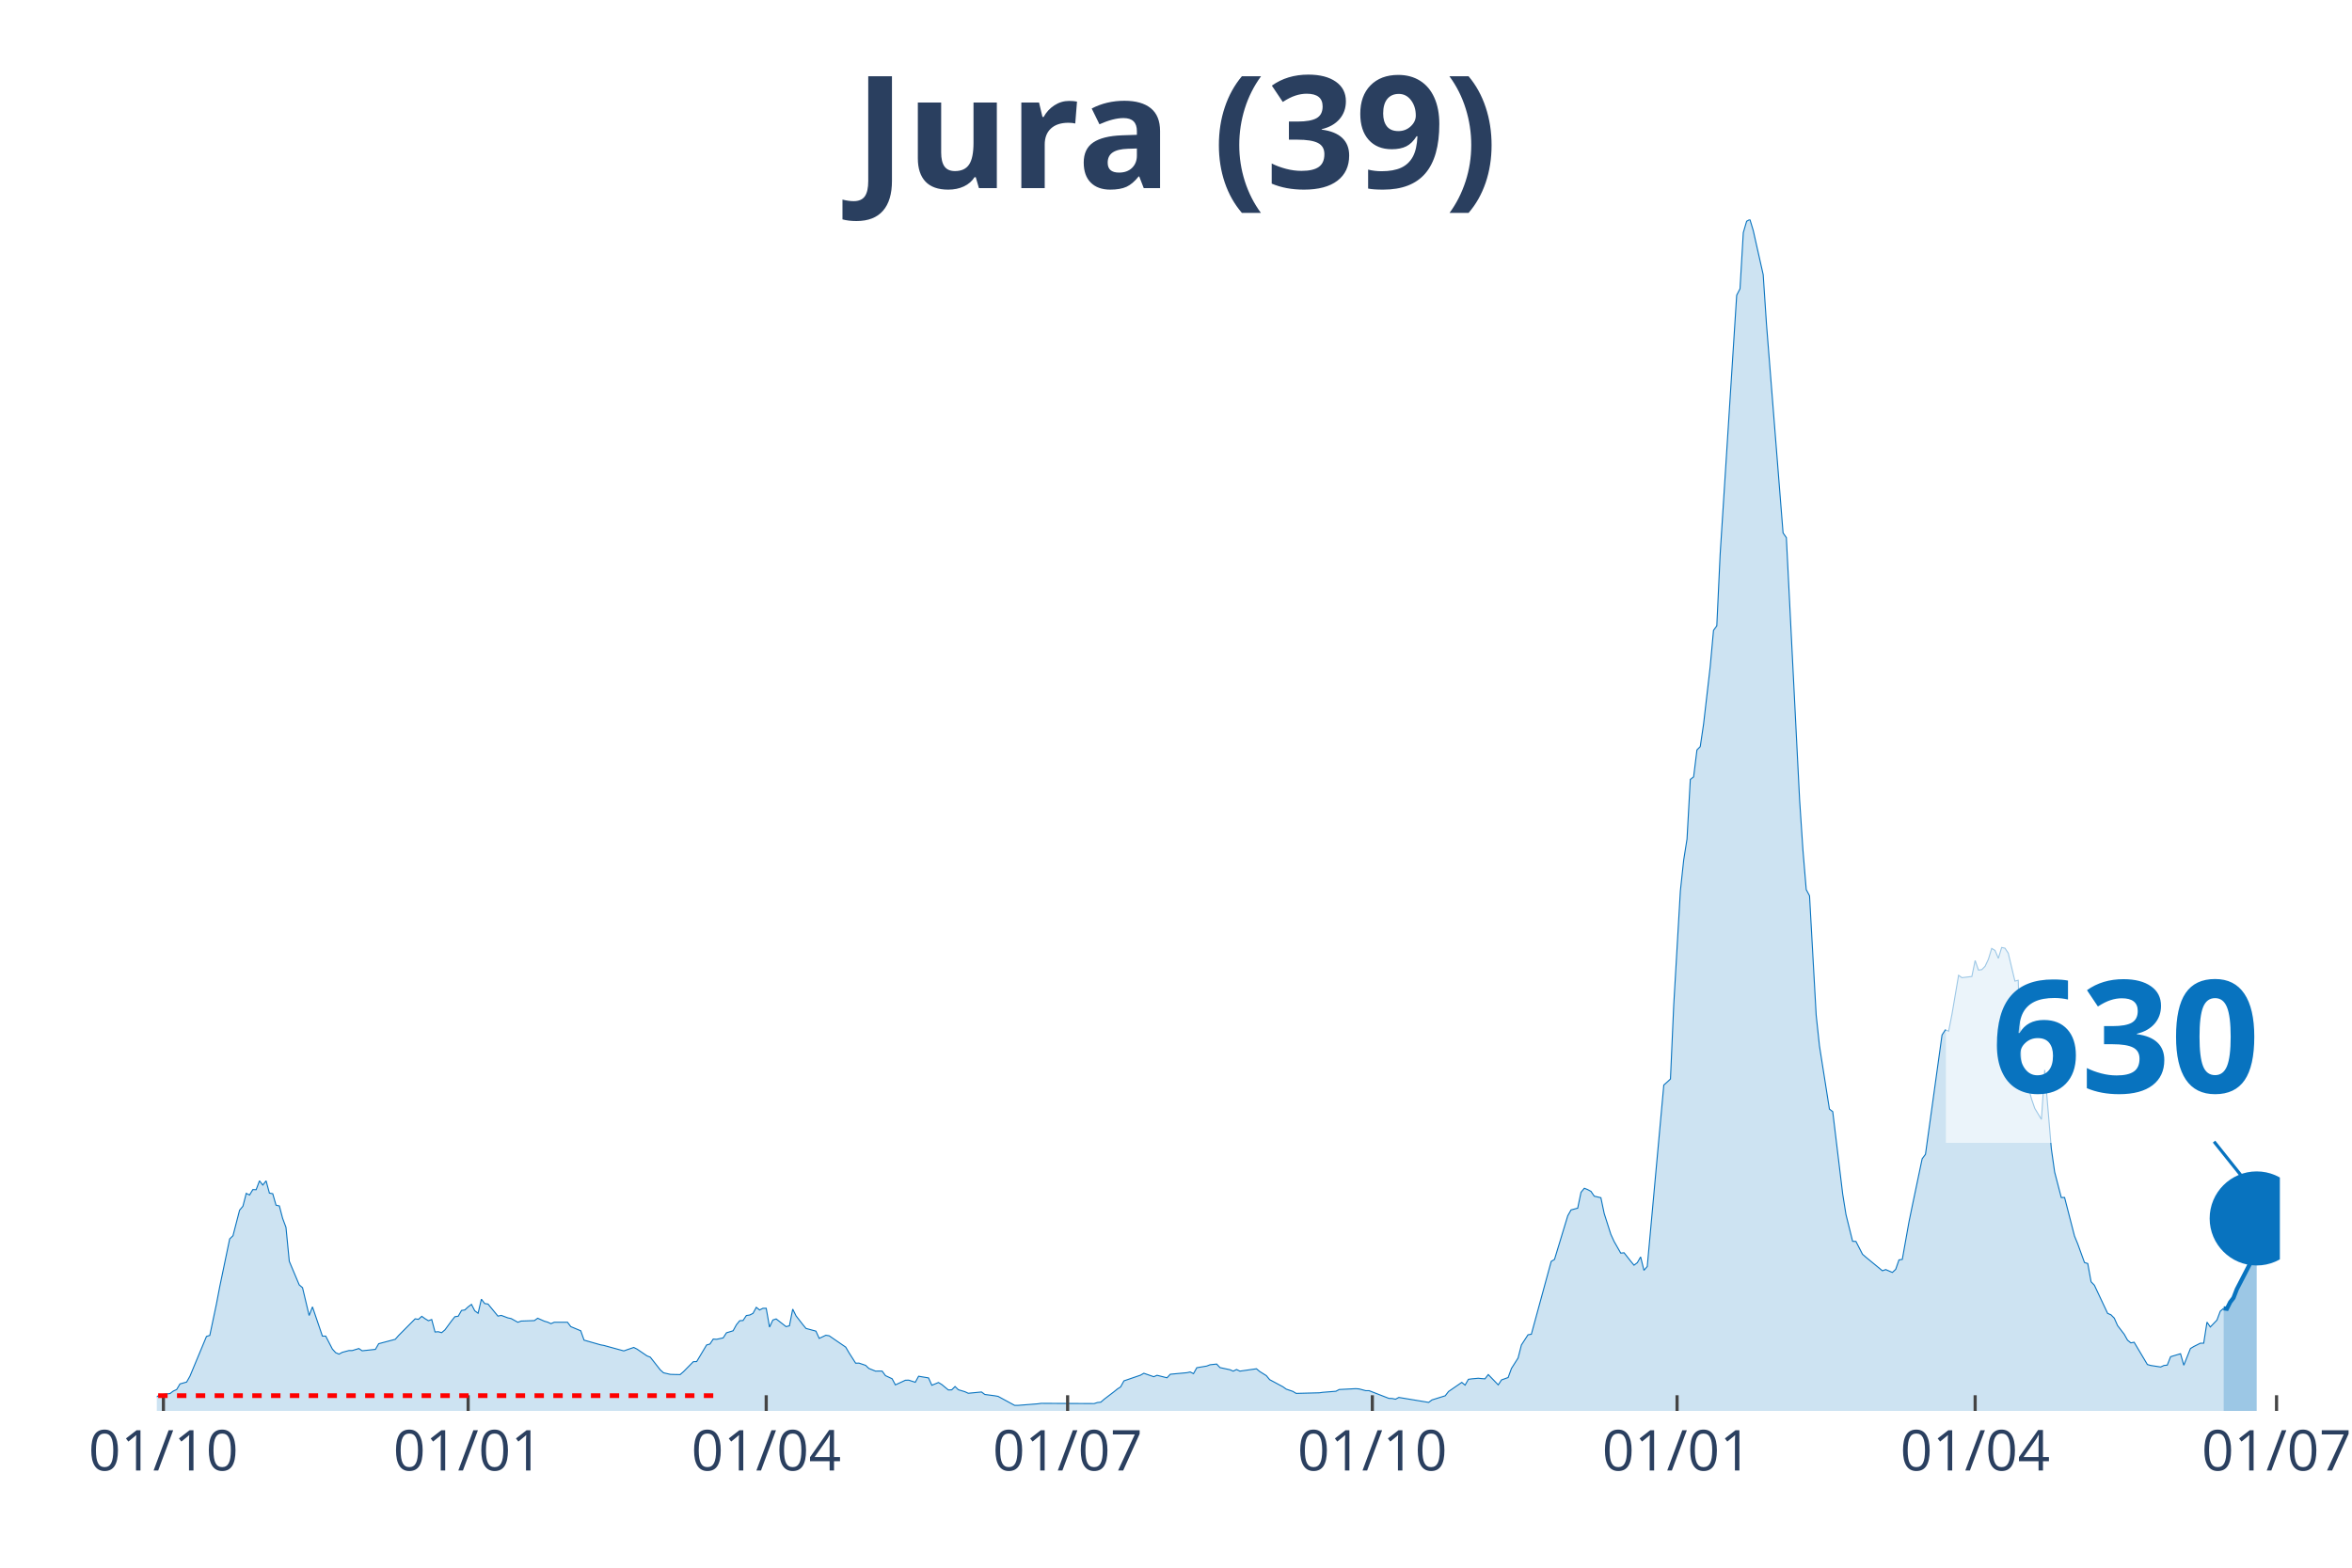
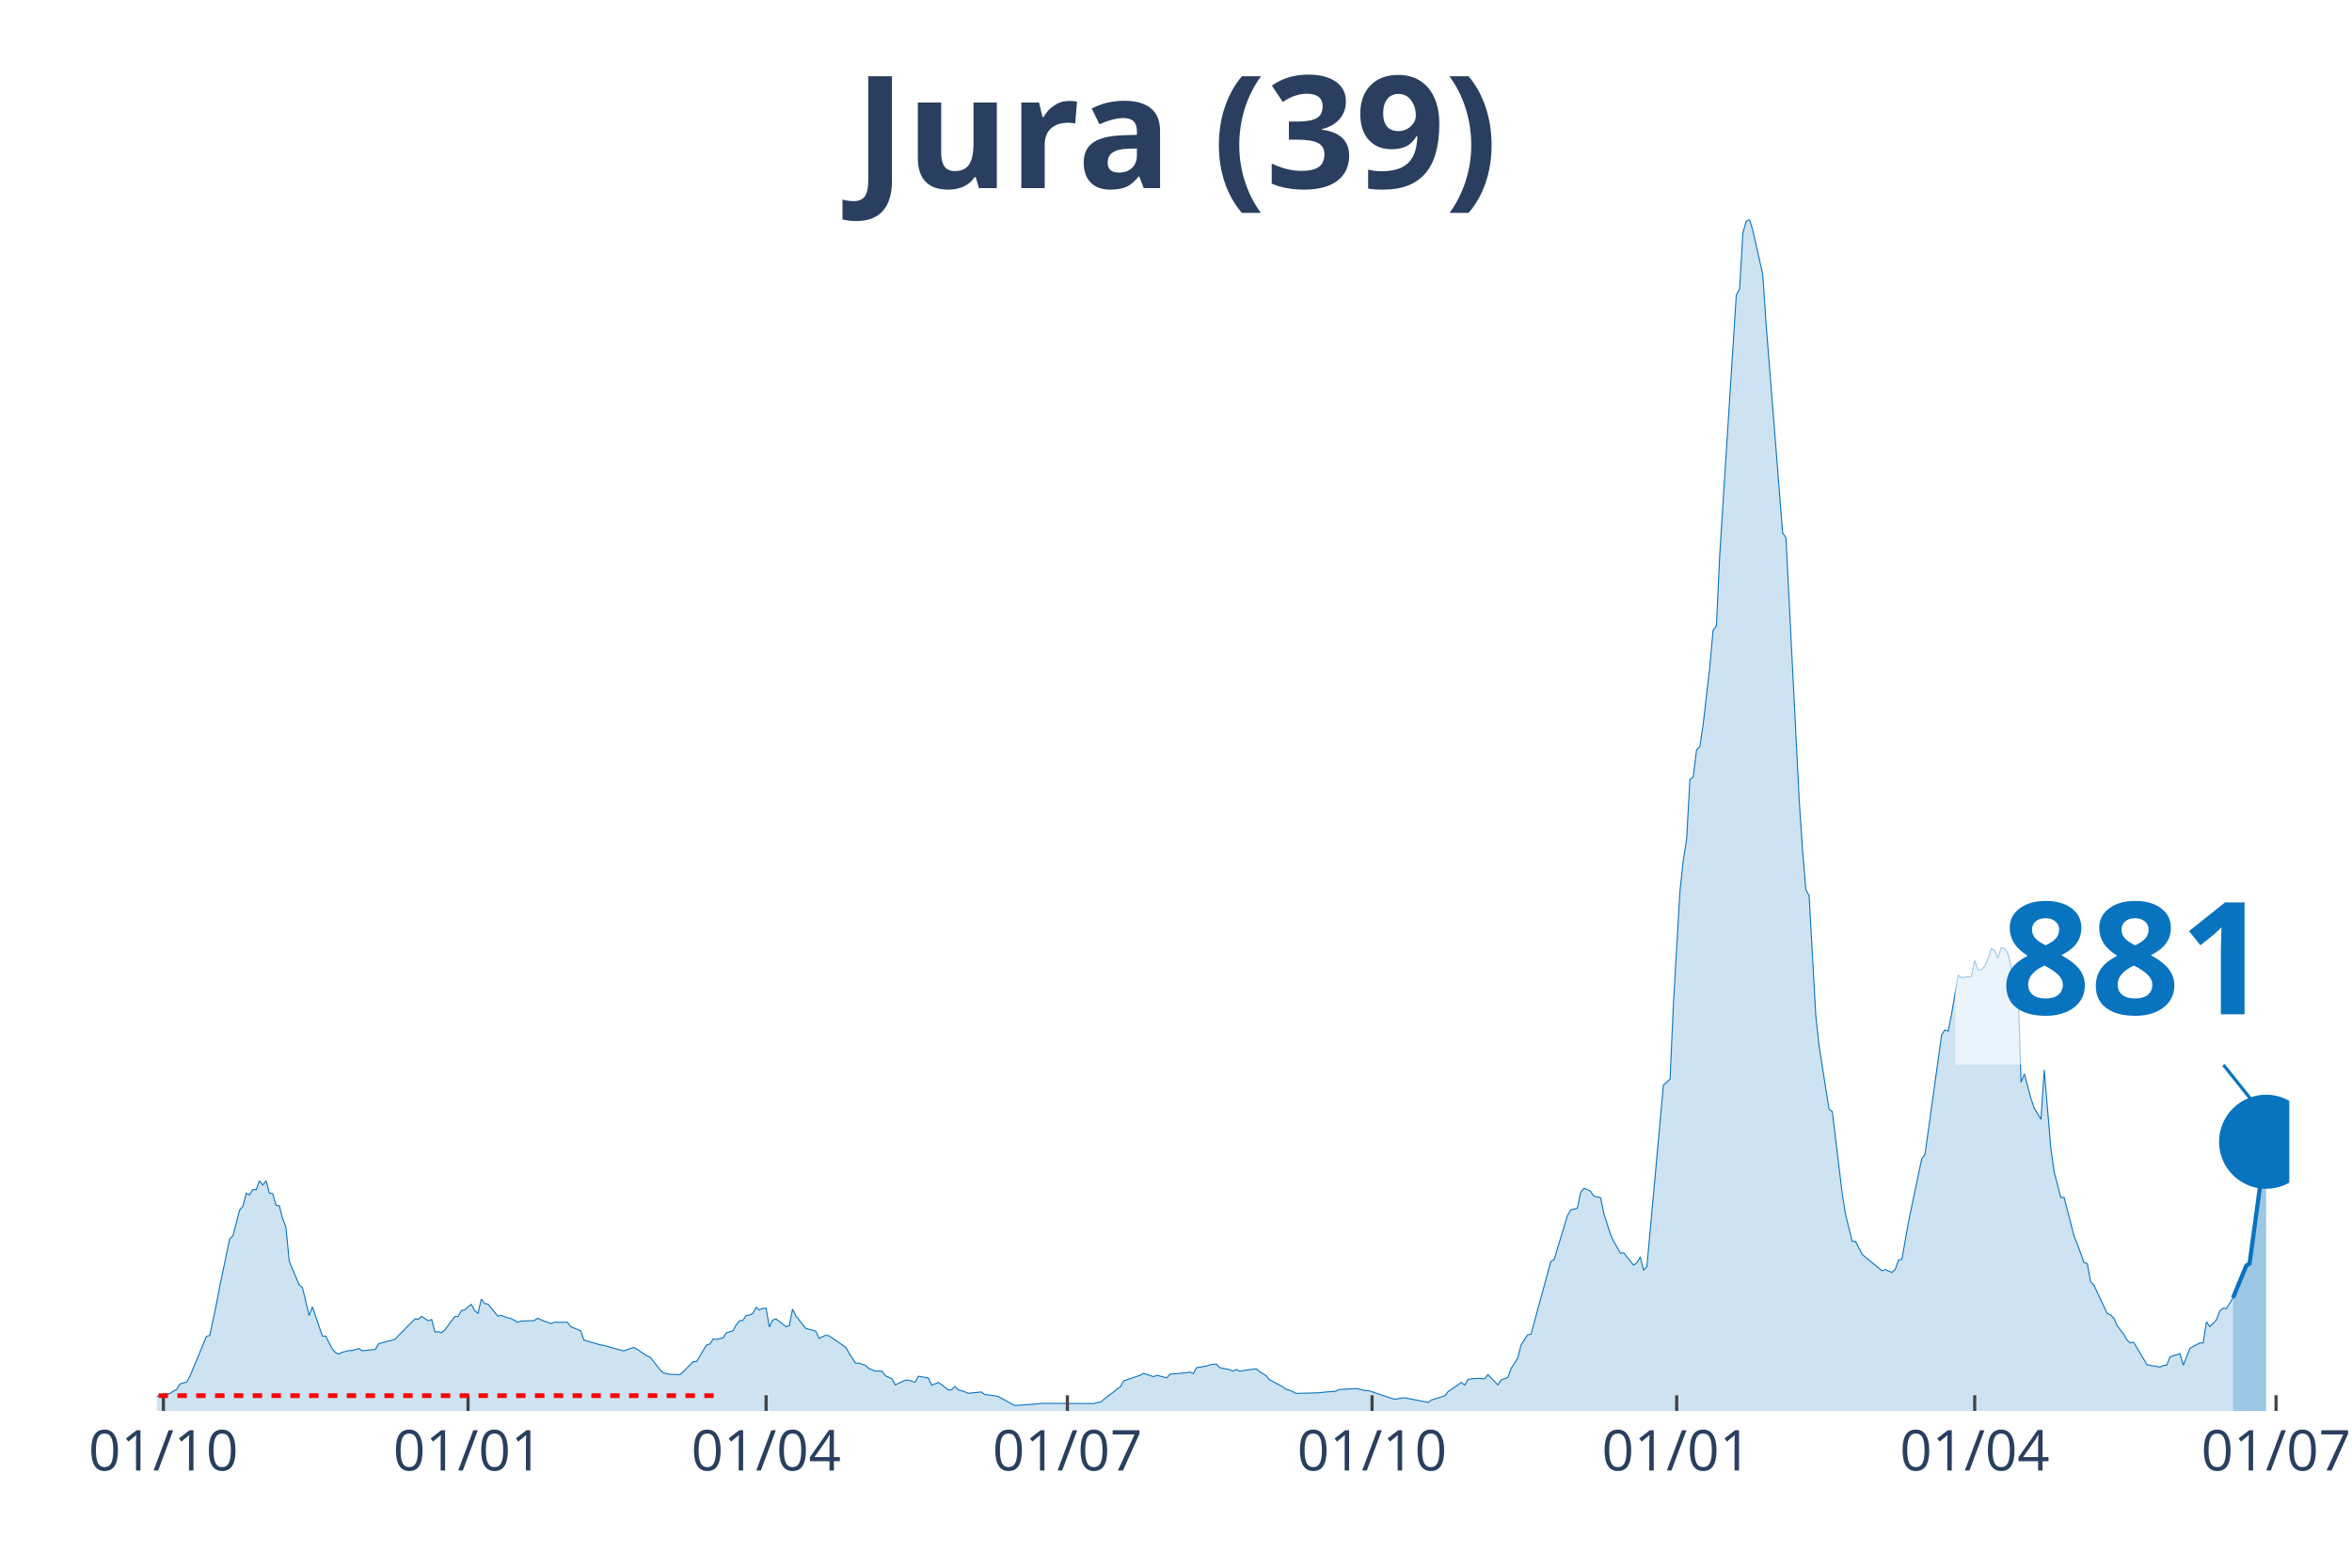
<svg xmlns="http://www.w3.org/2000/svg" class="main-svg" width="1125" height="750" style="" viewBox="0 0 750 500">
  <rect x="0" y="0" width="750" height="500" style="fill: rgb(0, 0, 0); fill-opacity: 0;" />
-   <defs id="defs-eb7ddf">
+   <defs id="defs-62e26f">
    <g class="clips">
-       <clipPath id="clipeb7ddfxyplot" class="plotclip">
-         <rect width="677" height="380" />
+       <clipPath id="clip62e26fxyplot" class="plotclip">
+         <rect width="680" height="380" />
      </clipPath>
-       <clipPath class="axesclip" id="clipeb7ddfx">
-         <rect x="50" y="0" width="677" height="500" />
+       <clipPath class="axesclip" id="clip62e26fx">
+         <rect x="50" y="0" width="680" height="500" />
      </clipPath>
-       <clipPath class="axesclip" id="clipeb7ddfy">
+       <clipPath class="axesclip" id="clip62e26fy">
        <rect x="0" y="70" width="750" height="380" />
      </clipPath>
-       <clipPath class="axesclip" id="clipeb7ddfxy">
-         <rect x="50" y="70" width="677" height="380" />
+       <clipPath class="axesclip" id="clip62e26fxy">
+         <rect x="50" y="70" width="680" height="380" />
      </clipPath>
    </g>
    <g class="gradients" />
  </defs>
  <g class="bglayer">
-     <rect class="bg" x="50" y="70" width="677" height="380" style="fill: rgb(0, 0, 0); fill-opacity: 0; stroke-width: 0;" />
+     <rect class="bg" x="50" y="70" width="680" height="380" style="fill: rgb(0, 0, 0); fill-opacity: 0; stroke-width: 0;" />
  </g>
  <g class="layer-below">
    <g class="imagelayer" />
    <g class="shapelayer" />
  </g>
  <g class="cartesianlayer">
    <g class="subplot xy">
      <g class="layer-subplot">
        <g class="shapelayer" />
        <g class="imagelayer" />
      </g>
      <g class="gridlayer">
        <g class="x">
          <path class="xgrid crisp" transform="translate(52.11,0)" d="M0,70v380" style="stroke: rgb(255, 255, 255); stroke-opacity: 1; stroke-width: 1px;" />
-           <path class="xgrid crisp" transform="translate(149.28,0)" d="M0,70v380" style="stroke: rgb(255, 255, 255); stroke-opacity: 1; stroke-width: 1px;" />
-           <path class="xgrid crisp" transform="translate(244.33,0)" d="M0,70v380" style="stroke: rgb(255, 255, 255); stroke-opacity: 1; stroke-width: 1px;" />
-           <path class="xgrid crisp" transform="translate(340.44,0)" d="M0,70v380" style="stroke: rgb(255, 255, 255); stroke-opacity: 1; stroke-width: 1px;" />
-           <path class="xgrid crisp" transform="translate(437.61,0)" d="M0,70v380" style="stroke: rgb(255, 255, 255); stroke-opacity: 1; stroke-width: 1px;" />
-           <path class="xgrid crisp" transform="translate(534.78,0)" d="M0,70v380" style="stroke: rgb(255, 255, 255); stroke-opacity: 1; stroke-width: 1px;" />
-           <path class="xgrid crisp" transform="translate(629.83,0)" d="M0,70v380" style="stroke: rgb(255, 255, 255); stroke-opacity: 1; stroke-width: 1px;" />
-           <path class="xgrid crisp" transform="translate(725.94,0)" d="M0,70v380" style="stroke: rgb(255, 255, 255); stroke-opacity: 1; stroke-width: 1px;" />
+           <path class="xgrid crisp" transform="translate(149.25,0)" d="M0,70v380" style="stroke: rgb(255, 255, 255); stroke-opacity: 1; stroke-width: 1px;" />
+           <path class="xgrid crisp" transform="translate(244.29,0)" d="M0,70v380" style="stroke: rgb(255, 255, 255); stroke-opacity: 1; stroke-width: 1px;" />
+           <path class="xgrid crisp" transform="translate(340.37,0)" d="M0,70v380" style="stroke: rgb(255, 255, 255); stroke-opacity: 1; stroke-width: 1px;" />
+           <path class="xgrid crisp" transform="translate(437.52,0)" d="M0,70v380" style="stroke: rgb(255, 255, 255); stroke-opacity: 1; stroke-width: 1px;" />
+           <path class="xgrid crisp" transform="translate(534.66,0)" d="M0,70v380" style="stroke: rgb(255, 255, 255); stroke-opacity: 1; stroke-width: 1px;" />
+           <path class="xgrid crisp" transform="translate(629.69,0)" d="M0,70v380" style="stroke: rgb(255, 255, 255); stroke-opacity: 1; stroke-width: 1px;" />
+           <path class="xgrid crisp" transform="translate(725.78,0)" d="M0,70v380" style="stroke: rgb(255, 255, 255); stroke-opacity: 1; stroke-width: 1px;" />
        </g>
        <g class="y" />
      </g>
      <g class="zerolinelayer" />
      <path class="xlines-below" />
      <path class="ylines-below" />
      <g class="overlines-below" />
      <g class="xaxislayer-below" />
      <g class="yaxislayer-below" />
      <g class="overaxes-below" />
-       <g class="plot" transform="translate(50, 70)" clip-path="url('#clipeb7ddfxyplot')">
+       <g class="plot" transform="translate(50, 70)" clip-path="url('#clip62e26fxyplot')">
        <g class="scatterlayer mlayer">
-           <g class="trace scatter trace786bb1" style="stroke-miterlimit: 2;">
+           <g class="trace scatter trace7ecbb3" style="stroke-miterlimit: 2;">
            <g class="fills">
              <g>
-                 <path class="js-fill" d="M659.05,380L-143.64,380L-143.64,379.7L-118.29,379.85L-117.23,379.85L-42.25,378.75L-41.19,378.72L-33.8,378.23L-32.74,377.73L-20.07,377.17L-19.01,376.87L-16.9,376.79L-15.84,376.49L-10.56,376.19L-9.51,376.11L-5.28,375.21L-4.22,375.36L0,375.47L1.06,374.87L4.22,374.45L5.28,373.66L6.34,373.17L7.39,371.39L9.51,370.79L10.56,368.94L15.84,356.25L16.9,355.91L19.01,345.91L20.07,340.36L23.24,325.14L24.29,324.12L26.4,315.97L27.46,314.72L28.52,310.61L29.57,311.14L30.63,309.4L31.68,309.44L32.74,306.61L33.8,307.96L34.85,306.61L35.91,310.53L36.97,310.72L38.02,314.38L39.08,314.61L40.13,318.61L41.19,321.44L42.25,332.28L45.41,339.79L46.47,340.7L48.58,349.57L49.64,346.81L52.81,356.14L53.86,356.14L55.98,360.25L57.03,361.42L58.09,361.88L59.15,361.31L61.26,360.75L62.31,360.75L64.43,360.1L65.48,360.82L69.71,360.37L70.76,358.56L76.04,357.16L77.1,355.95L82.38,350.63L83.44,350.78L84.49,349.83L85.55,350.59L86.61,351.23L87.66,350.85L88.72,354.82L89.77,354.74L90.83,355.04L91.89,354.14L94,351.27L95.05,349.95L96.11,349.8L97.17,347.95L98.22,347.8L99.28,346.81L100.34,346.02L101.39,348.06L102.45,348.85L103.5,344.36L104.56,345.76L105.62,345.91L108.78,349.76L109.84,349.53L111.95,350.32L113.01,350.55L115.12,351.72L116.18,351.34L120.4,351.19L121.46,350.44L123.57,351.38L124.63,351.68L125.68,352.17L126.74,351.72L130.96,351.72L132.02,353.12L135.19,354.44L136.24,357.42L141.53,358.93L142.58,359.12L148.92,360.86L149.98,360.48L152.09,359.76L153.14,360.29L156.31,362.44L157.37,362.86L160.54,366.9L161.59,367.84L163.71,368.33L164.76,368.37L166.87,368.41L167.93,367.5L171.1,364.29L172.15,364.26L175.32,358.97L176.38,358.67L177.44,357.08L178.49,357.16L180.6,356.71L181.66,355.08L183.77,354.44L184.83,352.51L185.88,351.23L186.94,351.16L188,349.57L189.05,349.42L190.11,348.89L191.17,346.96L192.22,347.8L193.28,347.27L194.33,347.27L195.39,353.27L196.45,351L197.5,350.66L200.67,353.12L201.73,352.85L202.78,347.53L203.84,349.68L205.95,352.4L207.01,353.69L210.18,354.55L211.23,356.86L213.34,355.87L214.4,356.03L219.68,359.65L220.74,361.46L222.85,364.78L223.91,364.75L226.02,365.46L227.07,366.45L229.19,367.31L230.24,367.28L231.3,367.31L232.36,368.75L234.47,369.73L235.52,371.69L238.69,370.22L239.75,370.18L241.86,370.86L242.92,368.94L246.09,369.47L247.14,371.81L249.25,370.94L250.31,371.58L252.42,373.32L253.48,373.28L254.54,372.22L255.59,373.24L257.7,373.88L258.76,374.37L262.98,373.96L264.04,374.75L267.21,375.17L268.27,375.36L273.55,378.23L274.6,378.23L280.94,377.73L282,377.58L298.89,377.66L299.95,377.32L301.01,377.21L302.06,376.3L305.23,373.88L306.29,373.02L307.34,372.34L308.4,370.41L313.68,368.6L314.74,367.99L317.9,369.09L318.96,368.64L322.13,369.43L323.19,368.3L328.47,367.81L329.52,367.58L330.58,368.11L331.63,366.22L334.8,365.69L335.86,365.28L337.97,365.05L339.03,366.18L342.2,366.86L343.25,367.31L344.31,366.79L345.37,367.31L350.65,366.56L351.7,367.43L353.81,368.75L354.87,370.03L359.1,372.3L360.15,373.05L362.26,373.77L363.32,374.41L370.71,374.22L371.77,374.07L375.99,373.73L377.05,373.17L382.33,372.9L383.39,372.98L385.5,373.54L386.56,373.54L392.89,376L393.95,376.04L395,376.26L396.06,375.7L405.57,377.28L406.62,376.49L410.85,375.17L411.9,373.81L416.13,370.9L417.18,371.77L418.24,369.92L419.3,369.77L421.41,369.58L422.46,369.69L423.52,369.77L424.58,368.41L427.75,371.69L428.8,370.11L430.91,369.35L431.97,366.45L434.08,363.12L435.14,358.97L437.25,355.72L438.31,355.54L444.64,332.32L445.7,331.67L449.93,317.74L450.98,315.89L453.09,315.33L454.15,310.27L455.21,308.98L456.26,309.4L457.32,309.97L458.37,311.51L460.49,312L461.54,317.03L463.66,323.67L464.71,325.97L466.82,329.67L467.88,329.56L469.99,332.24L471.05,333.52L472.1,332.73L473.16,330.88L474.22,335.15L475.27,333.94L480.55,276.06L481.61,275.12L482.67,274.14L483.72,250.46L485.83,214.18L486.89,204.29L487.95,197.61L489,178.58L490.06,177.75L491.12,169.18L492.17,168.12L493.23,160.95L495.34,142.67L496.4,131.05L497.45,129.61L498.51,106.88L503.79,24.16L504.85,22.09L505.9,4.19L506.96,0.57L508.01,0L509.07,3.51L512.24,17.59L513.29,33.38L518.58,99.97L519.63,101.48L523.86,185.22L524.91,201.04L525.97,213.73L527.02,215.69L529.14,253.79L530.19,263.6L533.36,283.73L534.42,284.56L537.59,310.8L538.64,317.37L540.76,325.9L541.81,325.94L543.92,330.05L544.98,330.96L550.26,335.3L551.32,334.92L553.43,335.83L554.49,334.85L555.54,331.83L556.6,331.67L558.71,319.82L559.77,314.65L562.93,299.58L563.99,298.15L569.27,260.09L570.33,258.47L571.38,258.88L572.44,253.48L574.55,241.06L575.61,241.82L578.78,241.44L579.83,236.34L580.89,239.4L581.95,239.25L583,238.19L584.06,235.93L585.11,232.49L586.17,233.13L587.23,235.66L588.28,232.19L589.34,232.42L590.39,234L592.51,242.91L593.56,242.65L594.62,275.19L595.68,272.51L597.79,280.44L598.84,283.5L600.96,287.01L602.01,271.27L604.12,296.34L605.18,303.81L607.29,311.93L608.35,311.93L611.52,324.24L612.57,326.8L614.69,332.66L615.74,333L616.8,338.81L617.85,339.9L622.08,348.89L623.14,349.34L624.19,350.4L625.25,352.78L627.36,355.54L628.42,357.42L629.47,358.29L630.53,358.1L634.75,365.2L635.81,365.5L638.98,365.99L640.03,365.5L641.09,365.39L642.15,362.71L645.32,361.76L646.37,365.43L648.48,360.1L649.54,359.46L651.65,358.4L652.71,358.4L653.76,351.68L654.82,353.23L656.93,351.04L657.99,348.21L659.05,347.27" style="fill: rgb(8, 115, 191); fill-opacity: 0.2; stroke-width: 0;" />
+                 <path class="js-fill" d="M662.05,380L-143.6,380L-143.6,379.7L-119.32,379.85L-118.26,379.85L-42.24,378.75L-41.18,378.72L-33.79,378.23L-32.73,377.73L-20.06,377.17L-19.01,376.87L-16.89,376.79L-15.84,376.49L-10.56,376.19L-9.5,376.11L-5.28,375.21L-4.22,375.36L0,375.47L1.06,374.87L4.22,374.45L5.28,373.66L6.34,373.17L7.39,371.39L9.5,370.79L10.56,368.94L15.84,356.25L16.89,355.91L19.01,345.91L20.06,340.36L23.23,325.14L24.29,324.12L26.4,315.97L27.45,314.72L28.51,310.61L29.57,311.14L30.62,309.4L31.68,309.44L32.73,306.61L33.79,307.96L34.84,306.61L35.9,310.53L36.96,310.72L38.01,314.38L39.07,314.61L40.12,318.61L41.18,321.44L42.24,332.28L45.4,339.79L46.46,340.7L48.57,349.57L49.63,346.81L52.8,356.14L53.85,356.14L55.96,360.25L57.02,361.42L58.07,361.88L59.13,361.31L61.24,360.75L62.3,360.75L64.41,360.1L65.47,360.82L69.69,360.37L70.75,358.56L76.02,357.16L77.08,355.95L82.36,350.63L83.42,350.78L84.47,349.83L85.53,350.59L86.58,351.23L87.64,350.85L88.7,354.82L89.75,354.74L90.81,355.04L91.86,354.14L93.98,351.27L95.03,349.95L96.09,349.8L97.14,347.95L98.2,347.8L99.25,346.81L100.31,346.02L101.37,348.06L102.42,348.85L103.48,344.36L104.53,345.76L105.59,345.91L108.76,349.76L109.81,349.53L111.93,350.32L112.98,350.55L115.09,351.72L116.15,351.34L120.37,351.19L121.43,350.44L123.54,351.38L124.6,351.68L125.65,352.17L126.71,351.72L130.93,351.72L131.99,353.12L135.16,354.44L136.21,357.42L141.49,358.93L142.55,359.12L148.88,360.86L149.94,360.48L152.05,359.76L153.11,360.29L156.27,362.44L157.33,362.86L160.5,366.9L161.55,367.84L163.66,368.33L164.72,368.37L166.83,368.41L167.89,367.5L171.06,364.29L172.11,364.26L175.28,358.97L176.34,358.67L177.39,357.08L178.45,357.16L180.56,356.71L181.61,355.08L183.73,354.44L184.78,352.51L185.84,351.23L186.89,351.16L187.95,349.57L189.01,349.42L190.06,348.89L191.12,346.96L192.17,347.8L193.23,347.27L194.29,347.27L195.34,353.27L196.4,351L197.45,350.66L200.62,353.12L201.68,352.85L202.73,347.53L203.79,349.68L205.9,352.4L206.96,353.69L210.12,354.55L211.18,356.86L213.29,355.87L214.35,356.03L219.63,359.65L220.68,361.46L222.8,364.78L223.85,364.75L225.96,365.46L227.02,366.45L229.13,367.31L230.19,367.28L231.24,367.31L232.3,368.75L234.41,369.73L235.47,371.69L238.63,370.22L239.69,370.18L241.8,370.86L242.86,368.94L246.02,369.47L247.08,371.81L249.19,370.94L250.25,371.58L252.36,373.32L253.42,373.28L254.47,372.22L255.53,373.24L257.64,373.88L258.7,374.37L262.92,373.96L263.98,374.75L267.14,375.17L268.2,375.36L273.48,378.23L274.53,378.23L280.87,377.73L281.93,377.58L298.82,377.66L299.88,377.32L300.93,377.21L301.99,376.3L305.16,373.88L306.21,373.02L307.27,372.34L308.32,370.41L313.6,368.6L314.66,367.99L317.83,369.09L318.88,368.64L322.05,369.43L323.11,368.3L328.39,367.81L329.44,367.58L330.5,368.11L331.55,366.22L334.72,365.69L335.78,365.28L337.89,365.05L338.94,366.18L342.11,366.86L343.17,367.31L344.22,366.79L345.28,367.31L350.56,366.56L351.61,367.43L353.73,368.75L354.78,370.03L359.01,372.3L360.06,373.05L362.17,373.77L363.23,374.41L370.62,374.22L371.68,374.07L375.9,373.73L376.96,373.17L382.24,372.9L383.29,372.98L385.4,373.54L386.46,373.54L393.85,376.04L394.91,376.26L397.02,375.88L398.07,375.85L405.47,377.28L406.52,376.49L410.75,375.17L411.8,373.81L416.02,370.9L417.08,371.77L418.14,369.92L419.19,369.77L421.3,369.58L422.36,369.69L423.42,369.77L424.47,368.41L427.64,371.69L428.7,370.11L430.81,369.35L431.86,366.45L433.98,363.12L435.03,358.97L437.14,355.72L438.2,355.54L444.53,332.32L445.59,331.67L449.81,317.74L450.87,315.89L452.98,315.33L454.04,310.27L455.09,308.98L456.15,309.4L457.2,309.97L458.26,311.51L460.37,312L461.43,317.03L463.54,323.67L464.6,325.97L466.71,329.67L467.76,329.56L469.88,332.24L470.93,333.52L471.99,332.73L473.04,330.88L474.1,335.15L475.16,333.94L480.43,276.06L481.49,275.12L482.55,274.14L483.6,250.46L485.71,214.18L486.77,204.29L487.83,197.61L488.88,178.58L489.94,177.75L490.99,169.18L492.05,168.12L493.11,160.95L495.22,142.67L496.27,131.05L497.33,129.61L498.39,106.88L503.66,24.16L504.72,22.09L505.78,4.19L506.83,0.57L507.89,0L508.94,3.51L512.11,17.59L513.17,33.38L518.45,99.97L519.5,101.48L523.73,185.22L524.78,201.04L525.84,213.73L526.89,215.69L529.01,253.79L530.06,263.6L533.23,283.73L534.29,284.56L537.45,310.8L538.51,317.37L540.62,325.9L541.68,325.94L543.79,330.05L544.84,330.96L550.12,335.3L551.18,334.92L553.29,335.83L554.35,334.85L555.4,331.83L556.46,331.67L558.57,319.82L559.63,314.65L562.8,299.58L563.85,298.15L569.13,260.09L570.19,258.47L571.24,258.88L572.3,253.48L574.41,241.06L575.47,241.82L578.63,241.44L579.69,236.34L580.75,239.4L581.8,239.25L582.86,238.19L583.91,235.93L584.97,232.49L586.02,233.13L587.08,235.66L588.14,232.19L589.19,232.42L590.25,234L592.36,242.91L593.42,242.65L594.47,275.19L595.53,272.51L597.64,280.44L598.7,283.5L600.81,287.01L601.86,271.27L603.98,296.34L605.03,303.81L607.14,311.93L608.2,311.93L611.37,324.24L612.42,326.8L614.53,332.66L615.59,333L616.65,338.81L617.7,339.9L621.93,348.89L622.98,349.34L624.04,350.4L625.09,352.78L627.2,355.54L628.26,357.42L629.32,358.29L630.37,358.1L634.6,365.2L635.65,365.5L638.82,365.99L639.88,365.5L640.93,365.39L641.99,362.71L645.16,361.76L646.21,365.43L648.32,360.07L649.38,359.42L651.49,358.33L652.55,358.33L653.6,351.57L654.66,353.12L656.77,350.97L657.83,348.14L658.88,347.23L659.94,347.38L662.05,343.94" style="fill: rgb(8, 115, 191); fill-opacity: 0.2; stroke-width: 0;" />
              </g>
            </g>
            <g class="errorbars" />
            <g class="lines">
-               <path class="js-line" d="M-143.64,379.7L-118.29,379.85L-117.23,379.85L-42.25,378.75L-41.19,378.72L-33.8,378.23L-32.74,377.73L-20.07,377.17L-19.01,376.87L-16.9,376.79L-15.84,376.49L-10.56,376.19L-9.51,376.11L-5.28,375.21L-4.22,375.36L0,375.47L1.06,374.87L4.22,374.45L5.28,373.66L6.34,373.17L7.39,371.39L9.51,370.79L10.56,368.94L15.84,356.25L16.9,355.91L19.01,345.91L20.07,340.36L23.24,325.14L24.29,324.12L26.4,315.97L27.46,314.72L28.52,310.61L29.57,311.14L30.63,309.4L31.68,309.44L32.74,306.61L33.8,307.96L34.85,306.61L35.91,310.53L36.97,310.72L38.02,314.38L39.08,314.61L40.13,318.61L41.19,321.44L42.25,332.28L45.41,339.79L46.47,340.7L48.58,349.57L49.64,346.81L52.81,356.14L53.86,356.14L55.98,360.25L57.03,361.42L58.09,361.88L59.15,361.31L61.26,360.75L62.31,360.75L64.43,360.1L65.48,360.82L69.71,360.37L70.76,358.56L76.04,357.16L77.1,355.95L82.38,350.63L83.44,350.78L84.49,349.83L85.55,350.59L86.61,351.23L87.66,350.85L88.72,354.82L89.77,354.74L90.83,355.04L91.89,354.14L94,351.27L95.05,349.95L96.11,349.8L97.17,347.95L98.22,347.8L99.28,346.81L100.34,346.02L101.39,348.06L102.45,348.85L103.5,344.36L104.56,345.76L105.62,345.91L108.78,349.76L109.84,349.53L111.95,350.32L113.01,350.55L115.12,351.72L116.18,351.34L120.4,351.19L121.46,350.44L123.57,351.38L124.63,351.68L125.68,352.17L126.74,351.72L130.96,351.72L132.02,353.12L135.19,354.44L136.24,357.42L141.53,358.93L142.58,359.12L148.92,360.86L149.98,360.48L152.09,359.76L153.14,360.29L156.31,362.44L157.37,362.86L160.54,366.9L161.59,367.84L163.71,368.33L164.76,368.37L166.87,368.41L167.93,367.5L171.1,364.29L172.15,364.26L175.32,358.97L176.38,358.67L177.44,357.08L178.49,357.16L180.6,356.71L181.66,355.08L183.77,354.44L184.83,352.51L185.88,351.23L186.94,351.16L188,349.57L189.05,349.42L190.11,348.89L191.17,346.96L192.22,347.8L193.28,347.27L194.33,347.27L195.39,353.27L196.45,351L197.5,350.66L200.67,353.12L201.73,352.85L202.78,347.53L203.84,349.68L205.95,352.4L207.01,353.69L210.18,354.55L211.23,356.86L213.34,355.87L214.4,356.03L219.68,359.65L220.74,361.46L222.85,364.78L223.91,364.75L226.02,365.46L227.07,366.45L229.19,367.31L230.24,367.28L231.3,367.31L232.36,368.75L234.47,369.73L235.52,371.69L238.69,370.22L239.75,370.18L241.86,370.86L242.92,368.94L246.09,369.47L247.14,371.81L249.25,370.94L250.31,371.58L252.42,373.32L253.48,373.28L254.54,372.22L255.59,373.24L257.7,373.88L258.76,374.37L262.98,373.96L264.04,374.75L267.21,375.17L268.27,375.36L273.55,378.23L274.6,378.23L280.94,377.73L282,377.58L298.89,377.66L299.95,377.32L301.01,377.21L302.06,376.3L305.23,373.88L306.29,373.02L307.34,372.34L308.4,370.41L313.68,368.6L314.74,367.99L317.9,369.09L318.96,368.64L322.13,369.43L323.19,368.3L328.47,367.81L329.52,367.58L330.58,368.11L331.63,366.22L334.8,365.69L335.86,365.28L337.97,365.05L339.03,366.18L342.2,366.86L343.25,367.31L344.31,366.79L345.37,367.31L350.65,366.56L351.7,367.43L353.81,368.75L354.87,370.03L359.1,372.3L360.15,373.05L362.26,373.77L363.32,374.41L370.71,374.22L371.77,374.07L375.99,373.73L377.05,373.17L382.33,372.9L383.39,372.98L385.5,373.54L386.56,373.54L392.89,376L393.95,376.04L395,376.26L396.06,375.7L405.57,377.28L406.62,376.49L410.85,375.17L411.9,373.81L416.13,370.9L417.18,371.77L418.24,369.92L419.3,369.77L421.41,369.58L422.46,369.69L423.52,369.77L424.58,368.41L427.75,371.69L428.8,370.11L430.91,369.35L431.97,366.45L434.08,363.12L435.14,358.97L437.25,355.72L438.31,355.54L444.64,332.32L445.7,331.67L449.93,317.74L450.98,315.89L453.09,315.33L454.15,310.27L455.21,308.98L456.26,309.4L457.32,309.97L458.37,311.51L460.49,312L461.54,317.03L463.66,323.67L464.71,325.97L466.82,329.67L467.88,329.56L469.99,332.24L471.05,333.52L472.1,332.73L473.16,330.88L474.22,335.15L475.27,333.94L480.55,276.06L481.61,275.12L482.67,274.14L483.72,250.46L485.83,214.18L486.89,204.29L487.95,197.61L489,178.58L490.06,177.75L491.12,169.18L492.17,168.12L493.23,160.95L495.34,142.67L496.4,131.05L497.45,129.61L498.51,106.88L503.79,24.16L504.85,22.09L505.9,4.19L506.96,0.57L508.01,0L509.07,3.51L512.24,17.59L513.29,33.38L518.58,99.97L519.63,101.48L523.86,185.22L524.91,201.04L525.97,213.73L527.02,215.69L529.14,253.79L530.19,263.6L533.36,283.73L534.42,284.56L537.59,310.8L538.64,317.37L540.76,325.9L541.81,325.94L543.92,330.05L544.98,330.96L550.26,335.3L551.32,334.92L553.43,335.83L554.49,334.85L555.54,331.83L556.6,331.67L558.71,319.82L559.77,314.65L562.93,299.58L563.99,298.15L569.27,260.09L570.33,258.47L571.38,258.88L572.44,253.48L574.55,241.06L575.61,241.82L578.78,241.44L579.83,236.34L580.89,239.4L581.95,239.25L583,238.19L584.06,235.93L585.11,232.49L586.17,233.13L587.23,235.66L588.28,232.19L589.34,232.42L590.39,234L592.51,242.91L593.56,242.65L594.62,275.19L595.68,272.51L597.79,280.44L598.84,283.5L600.96,287.01L602.01,271.27L604.12,296.34L605.18,303.81L607.29,311.93L608.35,311.93L611.52,324.24L612.57,326.8L614.69,332.66L615.74,333L616.8,338.81L617.85,339.9L622.08,348.89L623.14,349.34L624.19,350.4L625.25,352.78L627.36,355.54L628.42,357.42L629.47,358.29L630.53,358.1L634.75,365.2L635.81,365.5L638.98,365.99L640.03,365.5L641.09,365.39L642.15,362.71L645.32,361.76L646.37,365.43L648.48,360.1L649.54,359.46L651.65,358.4L652.71,358.4L653.76,351.68L654.82,353.23L656.93,351.04L657.99,348.21L659.05,347.27" style="vector-effect: non-scaling-stroke; fill: none; stroke: rgb(8, 115, 191); stroke-opacity: 1; stroke-width: 0.5px; opacity: 1;" />
+               <path class="js-line" d="M-143.6,379.7L-119.32,379.85L-118.26,379.85L-42.24,378.75L-41.18,378.72L-33.79,378.23L-32.73,377.73L-20.06,377.17L-19.01,376.87L-16.89,376.79L-15.84,376.49L-10.56,376.19L-9.5,376.11L-5.28,375.21L-4.22,375.36L0,375.47L1.06,374.87L4.22,374.45L5.28,373.66L6.34,373.17L7.39,371.39L9.5,370.79L10.56,368.94L15.84,356.25L16.89,355.91L19.01,345.91L20.06,340.36L23.23,325.14L24.29,324.12L26.4,315.97L27.45,314.72L28.51,310.61L29.57,311.14L30.62,309.4L31.68,309.44L32.73,306.61L33.79,307.96L34.84,306.61L35.9,310.53L36.96,310.72L38.01,314.38L39.07,314.61L40.12,318.61L41.18,321.44L42.24,332.28L45.4,339.79L46.46,340.7L48.57,349.57L49.63,346.81L52.8,356.14L53.85,356.14L55.96,360.25L57.02,361.42L58.07,361.88L59.13,361.31L61.24,360.75L62.3,360.75L64.41,360.1L65.47,360.82L69.69,360.37L70.75,358.56L76.02,357.16L77.08,355.95L82.36,350.63L83.42,350.78L84.47,349.83L85.53,350.59L86.58,351.23L87.64,350.85L88.7,354.82L89.75,354.74L90.81,355.04L91.86,354.14L93.98,351.27L95.03,349.95L96.09,349.8L97.14,347.95L98.2,347.8L99.25,346.81L100.31,346.02L101.37,348.06L102.42,348.85L103.48,344.36L104.53,345.76L105.59,345.91L108.76,349.76L109.81,349.53L111.93,350.32L112.98,350.55L115.09,351.72L116.15,351.34L120.37,351.19L121.43,350.44L123.54,351.38L124.6,351.68L125.65,352.17L126.71,351.72L130.93,351.72L131.99,353.12L135.16,354.44L136.21,357.42L141.49,358.93L142.55,359.12L148.88,360.86L149.94,360.48L152.05,359.76L153.11,360.29L156.27,362.44L157.33,362.86L160.5,366.9L161.55,367.84L163.66,368.33L164.72,368.37L166.83,368.41L167.89,367.5L171.06,364.29L172.11,364.26L175.28,358.97L176.34,358.67L177.39,357.08L178.45,357.16L180.56,356.71L181.61,355.08L183.73,354.44L184.78,352.51L185.84,351.23L186.89,351.16L187.95,349.57L189.01,349.42L190.06,348.89L191.12,346.96L192.17,347.8L193.23,347.27L194.29,347.27L195.34,353.27L196.4,351L197.45,350.66L200.62,353.12L201.68,352.85L202.73,347.53L203.79,349.68L205.9,352.4L206.96,353.69L210.12,354.55L211.18,356.86L213.29,355.87L214.35,356.03L219.63,359.65L220.68,361.46L222.8,364.78L223.85,364.75L225.96,365.46L227.02,366.45L229.13,367.31L230.19,367.28L231.24,367.31L232.3,368.75L234.41,369.73L235.47,371.69L238.63,370.22L239.69,370.18L241.8,370.86L242.86,368.94L246.02,369.47L247.08,371.81L249.19,370.94L250.25,371.58L252.36,373.32L253.42,373.28L254.47,372.22L255.53,373.24L257.64,373.88L258.7,374.37L262.92,373.96L263.98,374.75L267.14,375.17L268.2,375.36L273.48,378.23L274.53,378.23L280.87,377.73L281.93,377.58L298.82,377.66L299.88,377.32L300.93,377.21L301.99,376.3L305.16,373.88L306.21,373.02L307.27,372.34L308.32,370.41L313.6,368.6L314.66,367.99L317.83,369.09L318.88,368.64L322.05,369.43L323.11,368.3L328.39,367.81L329.44,367.58L330.5,368.11L331.55,366.22L334.72,365.69L335.78,365.28L337.89,365.05L338.94,366.18L342.11,366.86L343.17,367.31L344.22,366.79L345.28,367.31L350.56,366.56L351.61,367.43L353.73,368.75L354.78,370.03L359.01,372.3L360.06,373.05L362.17,373.77L363.23,374.41L370.62,374.22L371.68,374.07L375.9,373.73L376.96,373.17L382.24,372.9L383.29,372.98L385.4,373.54L386.46,373.54L393.85,376.04L394.91,376.26L397.02,375.88L398.07,375.85L405.47,377.28L406.52,376.49L410.75,375.17L411.8,373.81L416.02,370.9L417.08,371.77L418.14,369.92L419.19,369.77L421.3,369.58L422.36,369.69L423.42,369.77L424.47,368.41L427.64,371.69L428.7,370.11L430.81,369.35L431.86,366.45L433.98,363.12L435.03,358.97L437.14,355.72L438.2,355.54L444.53,332.32L445.59,331.67L449.81,317.74L450.87,315.89L452.98,315.33L454.04,310.27L455.09,308.98L456.15,309.4L457.2,309.97L458.26,311.51L460.37,312L461.43,317.03L463.54,323.67L464.6,325.97L466.71,329.67L467.76,329.56L469.88,332.24L470.93,333.52L471.99,332.73L473.04,330.88L474.1,335.15L475.16,333.94L480.43,276.06L481.49,275.12L482.55,274.14L483.6,250.46L485.71,214.18L486.77,204.29L487.83,197.61L488.88,178.58L489.94,177.75L490.99,169.18L492.05,168.12L493.11,160.95L495.22,142.67L496.27,131.05L497.33,129.61L498.39,106.88L503.66,24.16L504.72,22.09L505.78,4.19L506.83,0.57L507.89,0L508.94,3.51L512.11,17.59L513.17,33.38L518.45,99.97L519.5,101.48L523.73,185.22L524.78,201.04L525.84,213.73L526.89,215.69L529.01,253.79L530.06,263.6L533.23,283.73L534.29,284.56L537.45,310.8L538.51,317.37L540.62,325.9L541.68,325.94L543.79,330.05L544.84,330.96L550.12,335.3L551.18,334.92L553.29,335.83L554.35,334.85L555.4,331.83L556.46,331.67L558.57,319.82L559.63,314.65L562.8,299.58L563.85,298.15L569.13,260.09L570.19,258.47L571.24,258.88L572.3,253.48L574.41,241.06L575.47,241.82L578.63,241.44L579.69,236.34L580.75,239.4L581.8,239.25L582.86,238.19L583.91,235.93L584.97,232.49L586.02,233.13L587.08,235.66L588.14,232.19L589.19,232.42L590.25,234L592.36,242.91L593.42,242.65L594.47,275.19L595.53,272.51L597.64,280.44L598.7,283.5L600.81,287.01L601.86,271.27L603.98,296.34L605.03,303.81L607.14,311.93L608.2,311.93L611.37,324.24L612.42,326.8L614.53,332.66L615.59,333L616.65,338.81L617.7,339.9L621.93,348.89L622.98,349.34L624.04,350.4L625.09,352.78L627.2,355.54L628.26,357.42L629.32,358.29L630.37,358.1L634.6,365.2L635.65,365.5L638.82,365.99L639.88,365.5L640.93,365.39L641.99,362.71L645.16,361.76L646.21,365.43L648.32,360.07L649.38,359.42L651.49,358.33L652.55,358.33L653.6,351.57L654.66,353.12L656.77,350.97L657.83,348.14L658.88,347.23L659.94,347.38L662.05,343.94" style="vector-effect: non-scaling-stroke; fill: none; stroke: rgb(8, 115, 191); stroke-opacity: 1; stroke-width: 0.5px; opacity: 1;" />
            </g>
            <g class="points" />
            <g class="text" />
          </g>
-           <g class="trace scatter tracee0df0e" style="stroke-miterlimit: 2;">
+           <g class="trace scatter traceae49bd" style="stroke-miterlimit: 2;">
            <g class="fills">
              <g>
-                 <path class="js-fill" d="M669.61,380L659.05,380L659.05,347.27L660.1,347.42L661.16,345.3L662.21,343.94L663.27,341.19L667.49,333.03L668.55,325.48L669.61,318.61" style="fill: rgb(8, 115, 191); fill-opacity: 0.4; stroke-width: 0;" />
+                 <path class="js-fill" d="M672.61,380L662.05,380L662.05,343.94L666.27,333.71L667.33,333L672.61,294.15" style="fill: rgb(8, 115, 191); fill-opacity: 0.4; stroke-width: 0;" />
              </g>
            </g>
            <g class="errorbars" />
            <g class="lines">
-               <path class="js-line" d="M659.05,347.27L660.1,347.42L661.16,345.3L662.21,343.94L663.27,341.19L667.49,333.03L668.55,325.48L669.61,318.61" style="vector-effect: non-scaling-stroke; fill: none; stroke: rgb(8, 115, 191); stroke-opacity: 1; stroke-width: 2px; opacity: 1;" />
+               <path class="js-line" d="M662.05,343.94L666.27,333.71L667.33,333L672.61,294.15" style="vector-effect: non-scaling-stroke; fill: none; stroke: rgb(8, 115, 191); stroke-opacity: 1; stroke-width: 2px; opacity: 1;" />
            </g>
            <g class="points" />
            <g class="text" />
          </g>
-           <g class="trace scatter trace330db5" style="stroke-miterlimit: 2; opacity: 1;">
+           <g class="trace scatter trace7f739c" style="stroke-miterlimit: 2; opacity: 1;">
            <g class="fills" />
            <g class="errorbars" />
            <g class="lines" />
            <g class="points">
-               <path class="point" transform="translate(669.61,318.61)" d="M15,0A15,15 0 1,1 0,-15A15,15 0 0,1 15,0Z" style="opacity: 1; stroke-width: 0px; fill: rgb(8, 115, 191); fill-opacity: 1;" />
+               <path class="point" transform="translate(672.61,294.15)" d="M15,0A15,15 0 1,1 0,-15A15,15 0 0,1 15,0Z" style="opacity: 1; stroke-width: 0px; fill: rgb(8, 115, 191); fill-opacity: 1;" />
            </g>
            <g class="text" />
          </g>
        </g>
      </g>
      <g class="overplot" />
      <path class="xlines-above crisp" style="fill: none; stroke-width: 1px; stroke: rgb(0, 0, 0); stroke-opacity: 0;" d="" />
      <path class="ylines-above crisp" style="fill: none;" d="M0,0" />
      <g class="overlines-above" />
      <g class="xaxislayer-above">
        <path class="xtick ticks crisp" d="M0,450v-5" transform="translate(52.11,0)" style="stroke: rgb(68, 68, 68); stroke-opacity: 1; stroke-width: 1px;" />
-         <path class="xtick ticks crisp" d="M0,450v-5" transform="translate(149.28,0)" style="stroke: rgb(68, 68, 68); stroke-opacity: 1; stroke-width: 1px;" />
-         <path class="xtick ticks crisp" d="M0,450v-5" transform="translate(244.33,0)" style="stroke: rgb(68, 68, 68); stroke-opacity: 1; stroke-width: 1px;" />
-         <path class="xtick ticks crisp" d="M0,450v-5" transform="translate(340.44,0)" style="stroke: rgb(68, 68, 68); stroke-opacity: 1; stroke-width: 1px;" />
-         <path class="xtick ticks crisp" d="M0,450v-5" transform="translate(437.61,0)" style="stroke: rgb(68, 68, 68); stroke-opacity: 1; stroke-width: 1px;" />
-         <path class="xtick ticks crisp" d="M0,450v-5" transform="translate(534.78,0)" style="stroke: rgb(68, 68, 68); stroke-opacity: 1; stroke-width: 1px;" />
-         <path class="xtick ticks crisp" d="M0,450v-5" transform="translate(629.83,0)" style="stroke: rgb(68, 68, 68); stroke-opacity: 1; stroke-width: 1px;" />
-         <path class="xtick ticks crisp" d="M0,450v-5" transform="translate(725.94,0)" style="stroke: rgb(68, 68, 68); stroke-opacity: 1; stroke-width: 1px;" />
+         <path class="xtick ticks crisp" d="M0,450v-5" transform="translate(149.25,0)" style="stroke: rgb(68, 68, 68); stroke-opacity: 1; stroke-width: 1px;" />
+         <path class="xtick ticks crisp" d="M0,450v-5" transform="translate(244.29,0)" style="stroke: rgb(68, 68, 68); stroke-opacity: 1; stroke-width: 1px;" />
+         <path class="xtick ticks crisp" d="M0,450v-5" transform="translate(340.37,0)" style="stroke: rgb(68, 68, 68); stroke-opacity: 1; stroke-width: 1px;" />
+         <path class="xtick ticks crisp" d="M0,450v-5" transform="translate(437.52,0)" style="stroke: rgb(68, 68, 68); stroke-opacity: 1; stroke-width: 1px;" />
+         <path class="xtick ticks crisp" d="M0,450v-5" transform="translate(534.66,0)" style="stroke: rgb(68, 68, 68); stroke-opacity: 1; stroke-width: 1px;" />
+         <path class="xtick ticks crisp" d="M0,450v-5" transform="translate(629.69,0)" style="stroke: rgb(68, 68, 68); stroke-opacity: 1; stroke-width: 1px;" />
+         <path class="xtick ticks crisp" d="M0,450v-5" transform="translate(725.78,0)" style="stroke: rgb(68, 68, 68); stroke-opacity: 1; stroke-width: 1px;" />
        <g class="xtick">
          <text text-anchor="middle" x="0" y="469" transform="translate(52.11,0)" style="font-family: 'Open Sans', verdana, arial, sans-serif; font-size: 18px; fill: rgb(42, 63, 95); fill-opacity: 1; white-space: pre;">01/10</text>
        </g>
        <g class="xtick">
-           <text text-anchor="middle" x="0" y="469" transform="translate(149.28,0)" style="font-family: 'Open Sans', verdana, arial, sans-serif; font-size: 18px; fill: rgb(42, 63, 95); fill-opacity: 1; white-space: pre;">01/01</text>
+           <text text-anchor="middle" x="0" y="469" transform="translate(149.25,0)" style="font-family: 'Open Sans', verdana, arial, sans-serif; font-size: 18px; fill: rgb(42, 63, 95); fill-opacity: 1; white-space: pre;">01/01</text>
        </g>
        <g class="xtick">
-           <text text-anchor="middle" x="0" y="469" transform="translate(244.33,0)" style="font-family: 'Open Sans', verdana, arial, sans-serif; font-size: 18px; fill: rgb(42, 63, 95); fill-opacity: 1; white-space: pre;">01/04</text>
+           <text text-anchor="middle" x="0" y="469" transform="translate(244.29,0)" style="font-family: 'Open Sans', verdana, arial, sans-serif; font-size: 18px; fill: rgb(42, 63, 95); fill-opacity: 1; white-space: pre;">01/04</text>
        </g>
        <g class="xtick">
-           <text text-anchor="middle" x="0" y="469" transform="translate(340.44,0)" style="font-family: 'Open Sans', verdana, arial, sans-serif; font-size: 18px; fill: rgb(42, 63, 95); fill-opacity: 1; white-space: pre;">01/07</text>
+           <text text-anchor="middle" x="0" y="469" transform="translate(340.37,0)" style="font-family: 'Open Sans', verdana, arial, sans-serif; font-size: 18px; fill: rgb(42, 63, 95); fill-opacity: 1; white-space: pre;">01/07</text>
        </g>
        <g class="xtick">
-           <text text-anchor="middle" x="0" y="469" transform="translate(437.61,0)" style="font-family: 'Open Sans', verdana, arial, sans-serif; font-size: 18px; fill: rgb(42, 63, 95); fill-opacity: 1; white-space: pre;">01/10</text>
+           <text text-anchor="middle" x="0" y="469" transform="translate(437.52,0)" style="font-family: 'Open Sans', verdana, arial, sans-serif; font-size: 18px; fill: rgb(42, 63, 95); fill-opacity: 1; white-space: pre;">01/10</text>
        </g>
        <g class="xtick">
-           <text text-anchor="middle" x="0" y="469" transform="translate(534.78,0)" style="font-family: 'Open Sans', verdana, arial, sans-serif; font-size: 18px; fill: rgb(42, 63, 95); fill-opacity: 1; white-space: pre;">01/01</text>
+           <text text-anchor="middle" x="0" y="469" transform="translate(534.66,0)" style="font-family: 'Open Sans', verdana, arial, sans-serif; font-size: 18px; fill: rgb(42, 63, 95); fill-opacity: 1; white-space: pre;">01/01</text>
        </g>
        <g class="xtick">
-           <text text-anchor="middle" x="0" y="469" transform="translate(629.83,0)" style="font-family: 'Open Sans', verdana, arial, sans-serif; font-size: 18px; fill: rgb(42, 63, 95); fill-opacity: 1; white-space: pre;">01/04</text>
+           <text text-anchor="middle" x="0" y="469" transform="translate(629.69,0)" style="font-family: 'Open Sans', verdana, arial, sans-serif; font-size: 18px; fill: rgb(42, 63, 95); fill-opacity: 1; white-space: pre;">01/04</text>
        </g>
        <g class="xtick">
-           <text text-anchor="middle" x="0" y="469" transform="translate(725.94,0)" style="font-family: 'Open Sans', verdana, arial, sans-serif; font-size: 18px; fill: rgb(42, 63, 95); fill-opacity: 1; white-space: pre;">01/07</text>
+           <text text-anchor="middle" x="0" y="469" transform="translate(725.78,0)" style="font-family: 'Open Sans', verdana, arial, sans-serif; font-size: 18px; fill: rgb(42, 63, 95); fill-opacity: 1; white-space: pre;">01/07</text>
        </g>
      </g>
      <g class="yaxislayer-above" />
      <g class="overaxes-above" />
    </g>
  </g>
  <g class="polarlayer" />
  <g class="ternarylayer" />
  <g class="geolayer" />
  <g class="funnelarealayer" />
  <g class="pielayer" />
  <g class="treemaplayer" />
  <g class="sunburstlayer" />
  <g class="glimages" />
-   <defs id="topdefs-eb7ddf">
+   <defs id="topdefs-62e26f">
    <g class="clips" />
  </defs>
  <g class="layer-above">
    <g class="imagelayer" />
    <g class="shapelayer">
-       <path data-index="0" fill-rule="evenodd" d="M-543.56,445.13L228.49,445.13" clip-path="url('#clipeb7ddfxy')" style="opacity: 1; stroke: rgb(255, 0, 0); stroke-opacity: 1; fill: rgb(0, 0, 0); fill-opacity: 0; stroke-dasharray: 3px, 3px; stroke-width: 1.5px;" />
+       <path data-index="0" fill-rule="evenodd" d="M-543.42,445.13L228.45,445.13" clip-path="url('#clip62e26fxy')" style="opacity: 1; stroke: rgb(255, 0, 0); stroke-opacity: 1; fill: rgb(0, 0, 0); fill-opacity: 0; stroke-dasharray: 3px, 3px; stroke-width: 1.5px;" />
    </g>
  </g>
  <g class="infolayer">
    <g class="g-gtitle">
      <text class="gtitle" x="375" y="25" text-anchor="middle" dy="0.7em" style="font-family: 'Open Sans', verdana, arial, sans-serif; font-size: 50px; fill: rgb(42, 63, 95); opacity: 1; font-weight: normal; white-space: pre;">
        <tspan style="font-weight:bold">Jura (39)</tspan>
      </text>
    </g>
    <g class="g-xtitle" />
    <g class="annotation" data-index="0" style="opacity: 1;">
-       <g class="annotation-text-g" transform="rotate(0,677.61,328.61)">
-         <g class="cursor-pointer" transform="translate(620, 293)">
+       <g class="annotation-text-g" transform="rotate(0,680.61,304.15)">
+         <g class="cursor-pointer" transform="translate(623, 268)">
          <rect class="bg" x="0.5" y="0.5" width="115" height="71" style="stroke-width: 1px; stroke: rgb(0, 0, 0); stroke-opacity: 0; fill: rgb(255, 255, 255); fill-opacity: 0.6;" />
          <text class="annotation-text" text-anchor="middle" x="57.812" y="55.5" style="font-family: 'Open Sans', verdana, arial, sans-serif; font-size: 50px; fill: rgb(8, 115, 191); fill-opacity: 1; white-space: pre;">
-             <tspan style="font-weight:bold">630 </tspan>
+             <tspan style="font-weight:bold">881 </tspan>
          </text>
        </g>
      </g>
      <g class="annotation-arrow-g" style="opacity: 1;">
-         <path d="M706.01,364.11L717.61,378.61" style="stroke-width: 1px; stroke: rgb(8, 115, 191); stroke-opacity: 1; stroke-dasharray: 0px, 0px, 18.569px, 18.569px;" />
+         <path d="M709.01,339.65L720.61,354.15" style="stroke-width: 1px; stroke: rgb(8, 115, 191); stroke-opacity: 1; stroke-dasharray: 0px, 0px, 18.569px, 18.569px;" />
      </g>
    </g>
  </g>
</svg>
